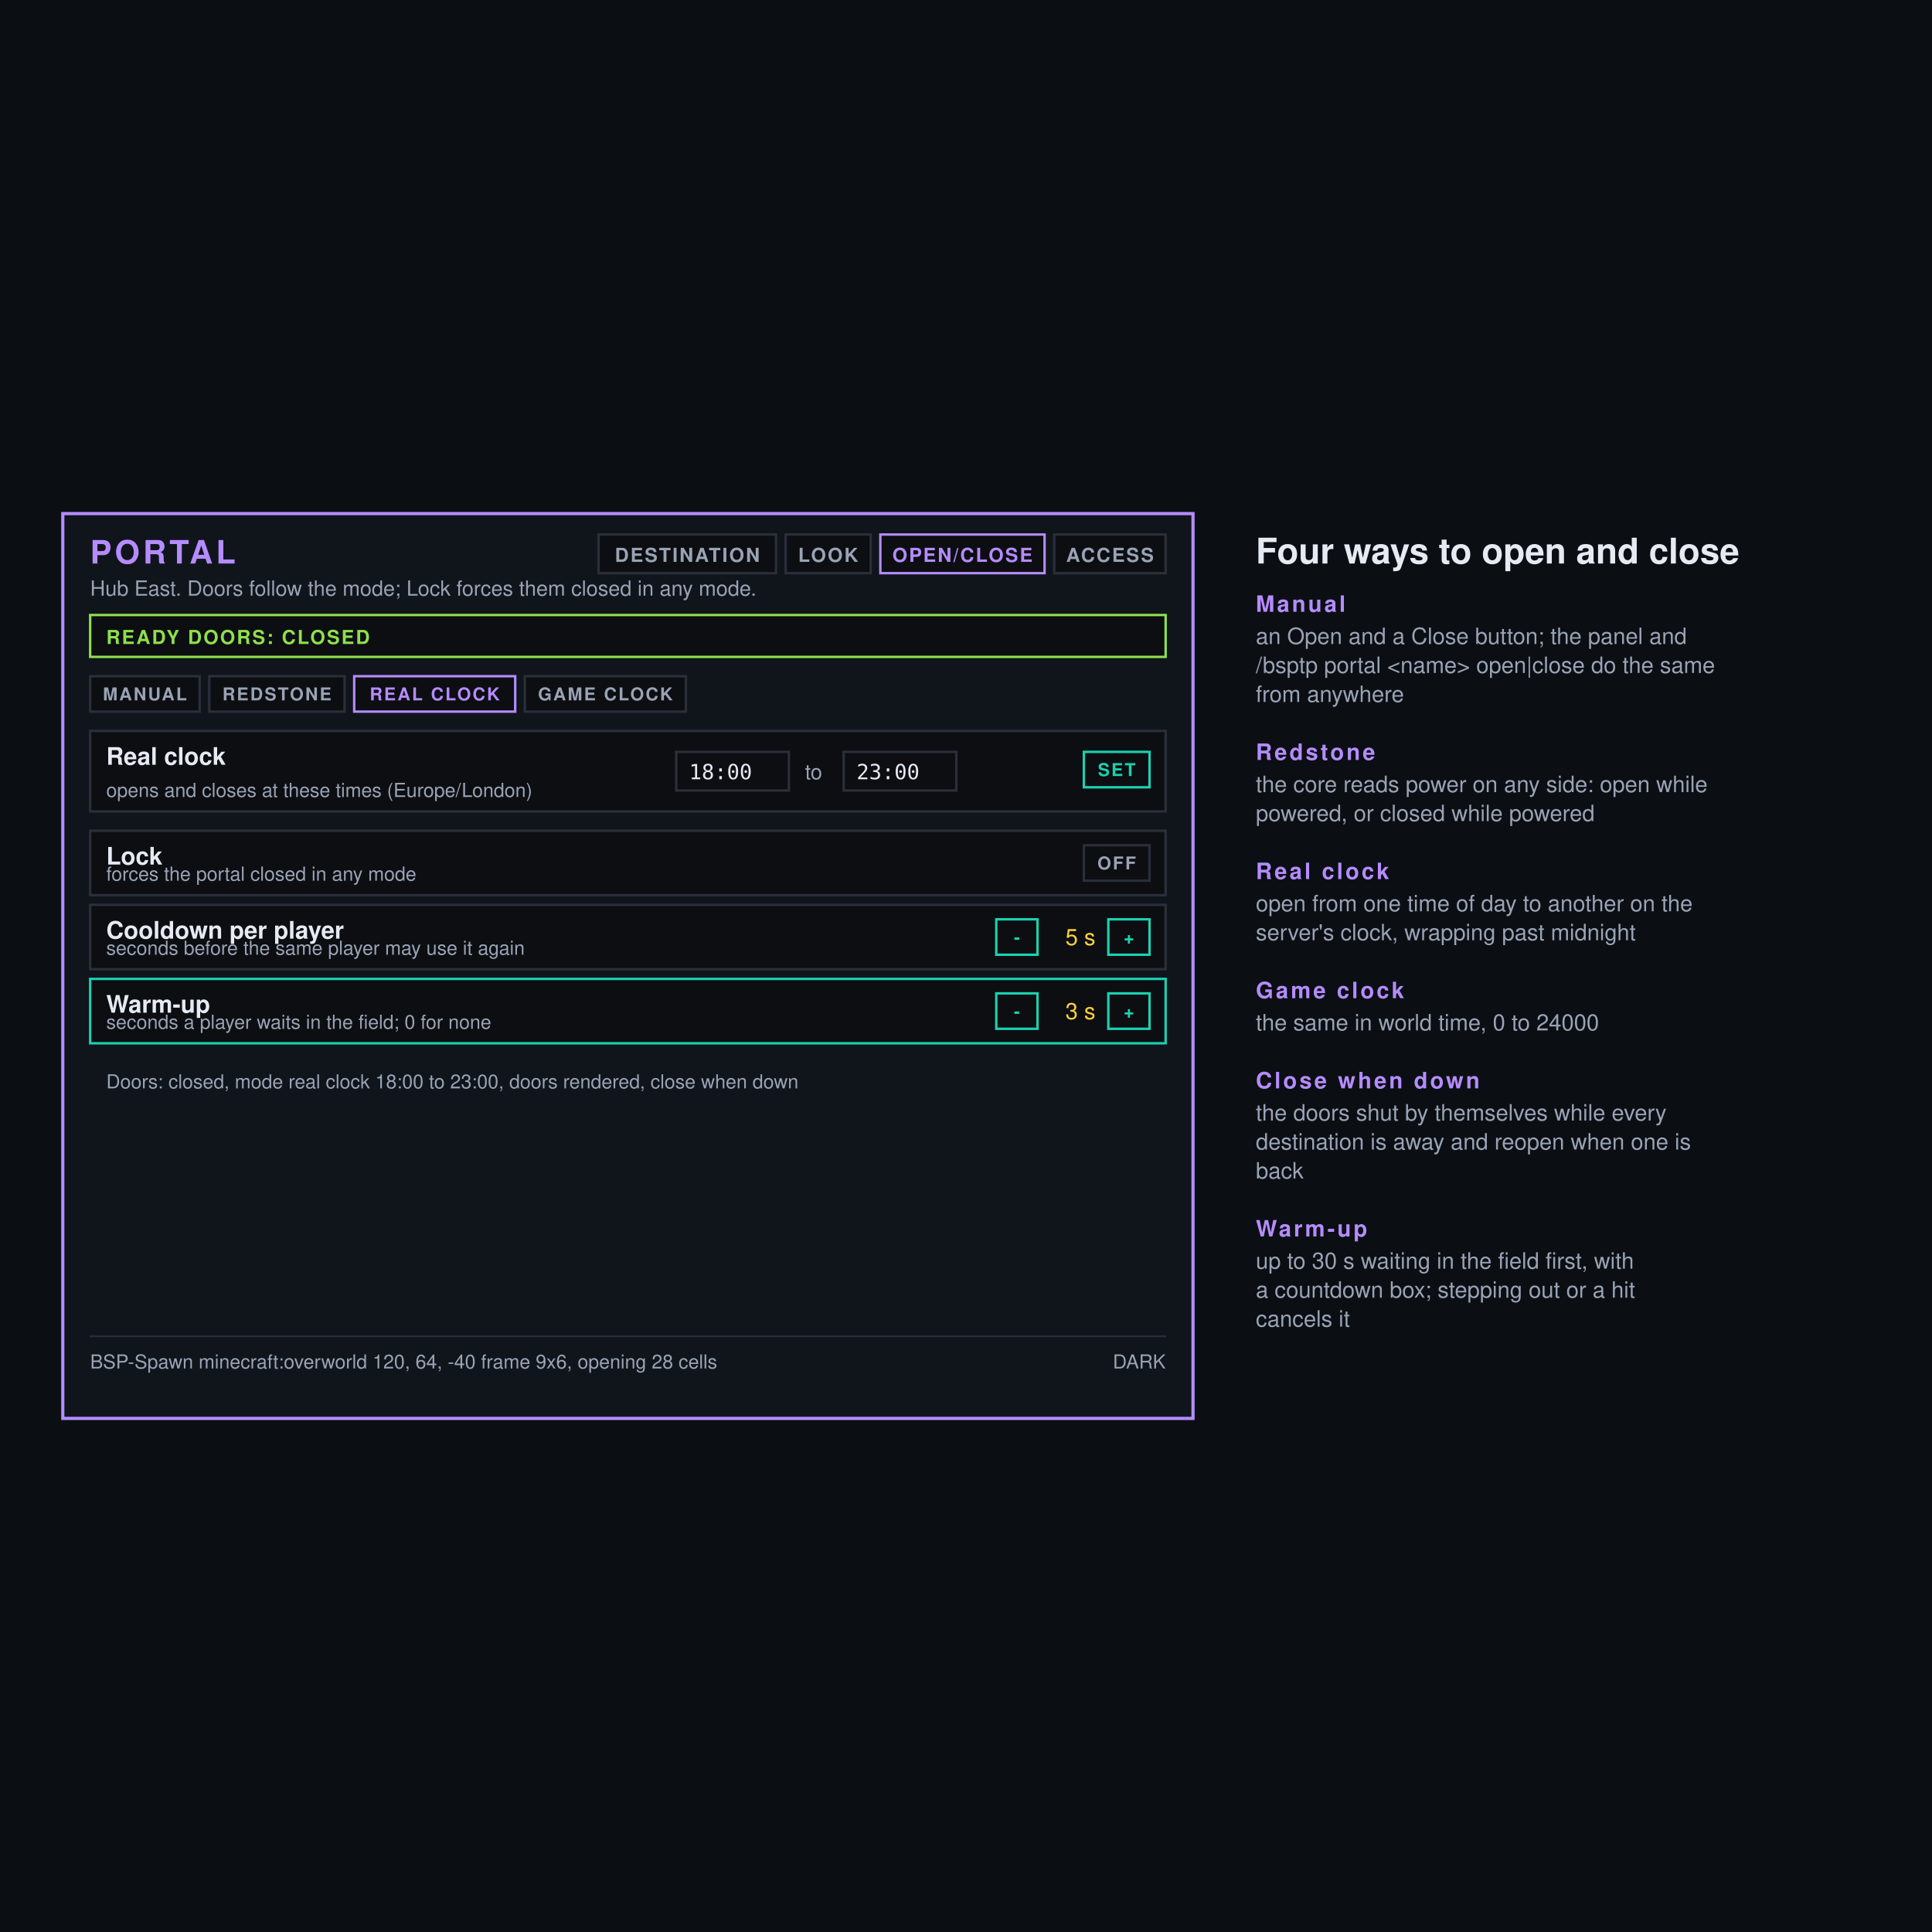
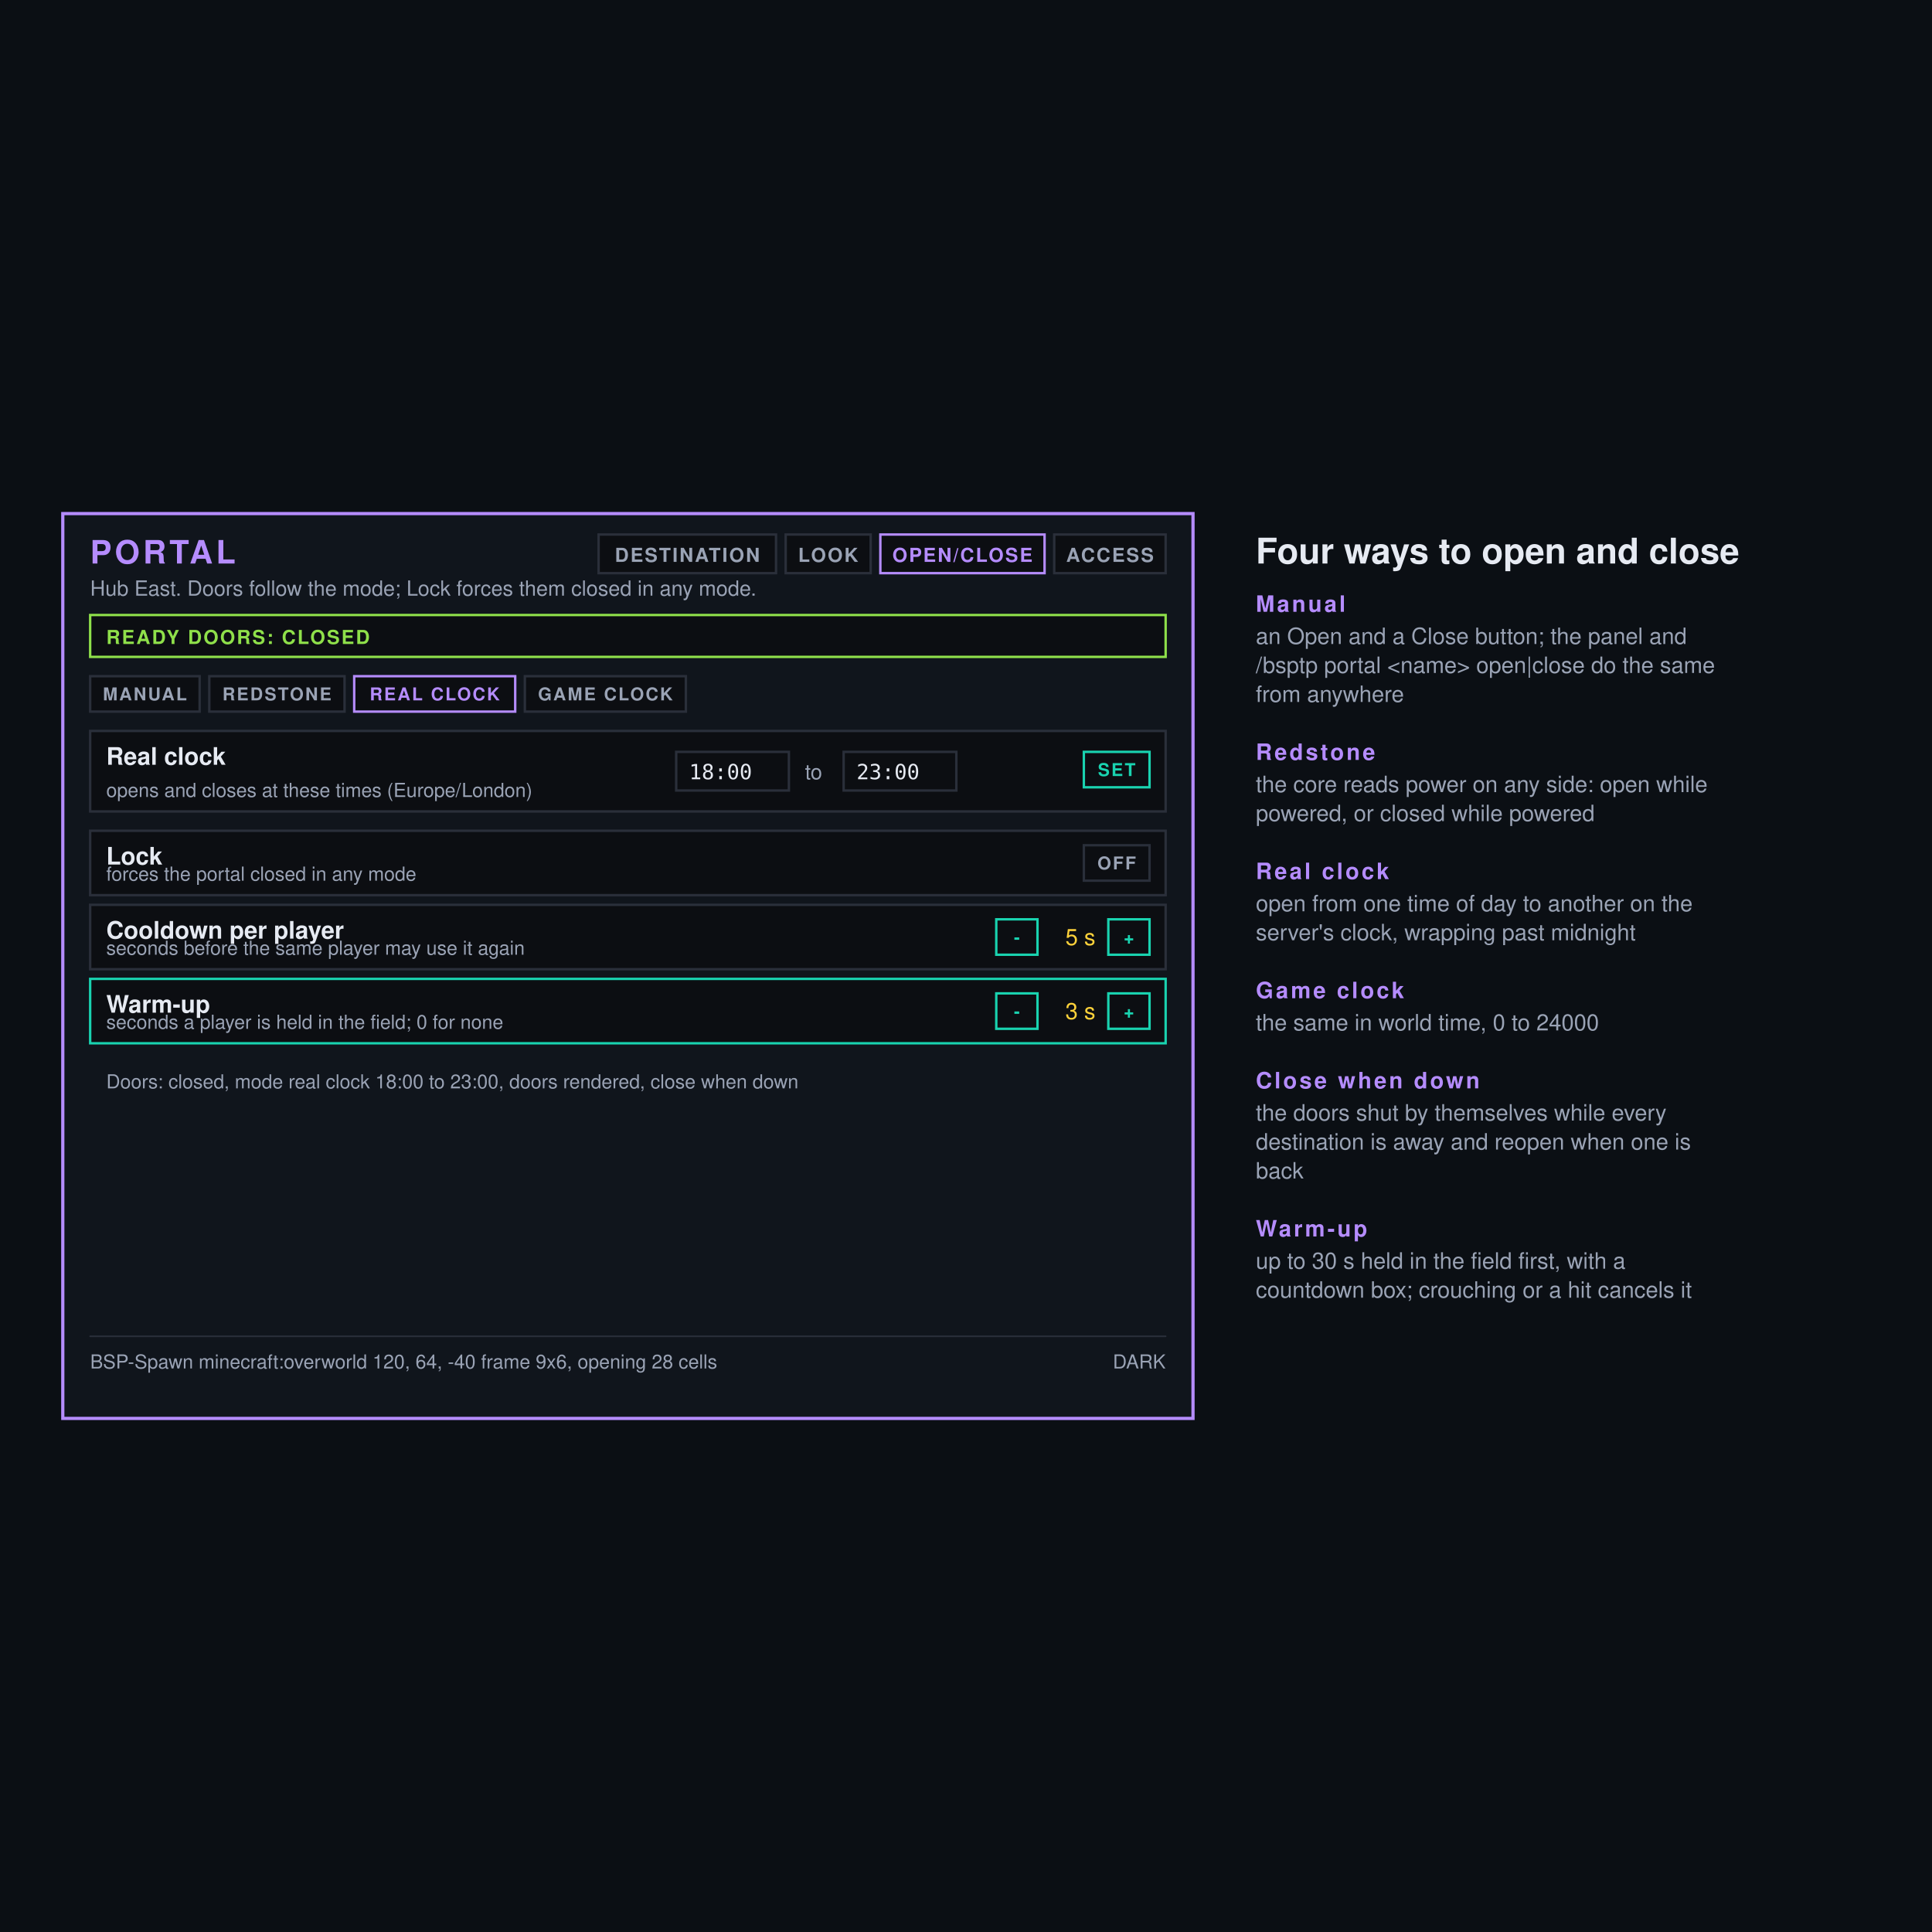
<svg xmlns="http://www.w3.org/2000/svg" width="1200" height="1200" viewBox="0 0 1200 1200">
  <rect width="1200" height="1200" fill="#0B0F14" />
  <g transform="translate(0, 280)">
    <rect width="1200" height="640" fill="#0B0F14" />
    <rect x="38" y="38" width="704" height="564" rx="0" fill="#B58CFF" opacity="1" />
    <rect x="40" y="40" width="700" height="560" rx="0" fill="#10151C" opacity="1" />
    <text x="56" y="70" font-family="Helvetica Neue, Helvetica, Arial, sans-serif" font-size="20" font-weight="bold" fill="#B58CFF" text-anchor="start" letter-spacing="2">PORTAL</text>
    <text x="56" y="90" font-family="Helvetica Neue, Helvetica, Arial, sans-serif" font-size="13" font-weight="normal" fill="#9AA3B5" text-anchor="start">Hub East.  Doors follow the mode; Lock forces them closed in any mode.</text>
    <rect x="654.8" y="52" width="69.2" height="24" rx="0" fill="#0C0E12" stroke="#2A2F3A" stroke-width="1.5" opacity="1" />
    <text x="689.4" y="69" font-family="Helvetica Neue, Helvetica, Arial, sans-serif" font-size="12" font-weight="bold" fill="#9AA3B5" text-anchor="middle" letter-spacing="1">ACCESS</text>
    <rect x="546.8" y="52" width="102.0" height="24" rx="0" fill="#0C0E12" stroke="#B58CFF" stroke-width="1.5" opacity="1" />
    <text x="597.8" y="69" font-family="Helvetica Neue, Helvetica, Arial, sans-serif" font-size="12" font-weight="bold" fill="#B58CFF" text-anchor="middle" letter-spacing="1">OPEN/CLOSE</text>
    <rect x="488" y="52" width="52.8" height="24" rx="0" fill="#0C0E12" stroke="#2A2F3A" stroke-width="1.5" opacity="1" />
    <text x="514.4" y="69" font-family="Helvetica Neue, Helvetica, Arial, sans-serif" font-size="12" font-weight="bold" fill="#9AA3B5" text-anchor="middle" letter-spacing="1">LOOK</text>
    <rect x="371.8" y="52" width="110.2" height="24" rx="0" fill="#0C0E12" stroke="#2A2F3A" stroke-width="1.5" opacity="1" />
    <text x="426.9" y="69" font-family="Helvetica Neue, Helvetica, Arial, sans-serif" font-size="12" font-weight="bold" fill="#9AA3B5" text-anchor="middle" letter-spacing="1">DESTINATION</text>
    <rect x="56" y="102" width="668" height="26" rx="0" fill="#0C0E12" stroke="#8FE04A" stroke-width="1.5" opacity="1" />
    <text x="66" y="120" font-family="Helvetica Neue, Helvetica, Arial, sans-serif" font-size="12" font-weight="bold" fill="#8FE04A" text-anchor="start" letter-spacing="1">READY  DOORS: CLOSED</text>
    <rect x="56" y="140" width="68" height="22" rx="0" fill="#0C0E12" stroke="#2A2F3A" stroke-width="1.5" opacity="1" />
    <text x="90.0" y="155" font-family="Helvetica Neue, Helvetica, Arial, sans-serif" font-size="11" font-weight="bold" fill="#9AA3B5" text-anchor="middle" letter-spacing="1">MANUAL</text>
    <rect x="130" y="140" width="84" height="22" rx="0" fill="#0C0E12" stroke="#2A2F3A" stroke-width="1.5" opacity="1" />
    <text x="172.0" y="155" font-family="Helvetica Neue, Helvetica, Arial, sans-serif" font-size="11" font-weight="bold" fill="#9AA3B5" text-anchor="middle" letter-spacing="1">REDSTONE</text>
    <rect x="220" y="140" width="100" height="22" rx="0" fill="#0C0E12" stroke="#B58CFF" stroke-width="1.5" opacity="1" />
    <text x="270.0" y="155" font-family="Helvetica Neue, Helvetica, Arial, sans-serif" font-size="11" font-weight="bold" fill="#B58CFF" text-anchor="middle" letter-spacing="1">REAL CLOCK</text>
    <rect x="326" y="140" width="100" height="22" rx="0" fill="#0C0E12" stroke="#2A2F3A" stroke-width="1.5" opacity="1" />
    <text x="376.0" y="155" font-family="Helvetica Neue, Helvetica, Arial, sans-serif" font-size="11" font-weight="bold" fill="#9AA3B5" text-anchor="middle" letter-spacing="1">GAME CLOCK</text>
    <rect x="56" y="174" width="668" height="50" rx="0" fill="#0C0E12" stroke="#2A2F3A" stroke-width="1.5" opacity="1" />
    <text x="66" y="195" font-family="Helvetica Neue, Helvetica, Arial, sans-serif" font-size="15" font-weight="bold" fill="#E6EAF2" text-anchor="start">Real clock</text>
    <text x="66" y="215" font-family="Helvetica Neue, Helvetica, Arial, sans-serif" font-size="12" font-weight="normal" fill="#9AA3B5" text-anchor="start">opens and closes at these times (Europe/London)</text>
    <rect x="420" y="187" width="70" height="24" rx="0" fill="#0C0E12" stroke="#2A2F3A" stroke-width="1.5" opacity="1" />
    <text x="428" y="204" font-family="Menlo, Monaco, monospace" font-size="13" font-weight="normal" fill="#E6EAF2" text-anchor="start">18:00</text>
    <text x="500" y="204" font-family="Helvetica Neue, Helvetica, Arial, sans-serif" font-size="13" font-weight="normal" fill="#9AA3B5" text-anchor="start">to</text>
    <rect x="524" y="187" width="70" height="24" rx="0" fill="#0C0E12" stroke="#2A2F3A" stroke-width="1.5" opacity="1" />
    <text x="532" y="204" font-family="Menlo, Monaco, monospace" font-size="13" font-weight="normal" fill="#E6EAF2" text-anchor="start">23:00</text>
    <rect x="673.2" y="187" width="40.8" height="22" rx="0" fill="#0C0E12" stroke="#19D3B0" stroke-width="1.5" opacity="1" />
    <text x="693.6" y="202" font-family="Helvetica Neue, Helvetica, Arial, sans-serif" font-size="11" font-weight="bold" fill="#19D3B0" text-anchor="middle" letter-spacing="1">SET</text>
    <rect x="56" y="236" width="668" height="40" rx="0" fill="#0C0E12" stroke="#2A2F3A" stroke-width="1.5" opacity="1" />
    <text x="66" y="257" font-family="Helvetica Neue, Helvetica, Arial, sans-serif" font-size="15" font-weight="bold" fill="#E6EAF2" text-anchor="start">Lock</text>
    <text x="66" y="267" font-family="Helvetica Neue, Helvetica, Arial, sans-serif" font-size="12" font-weight="normal" fill="#9AA3B5" text-anchor="start">forces the portal closed in any mode</text>
    <rect x="673.2" y="245" width="40.8" height="22" rx="0" fill="#0C0E12" stroke="#2A2F3A" stroke-width="1.5" opacity="1" />
    <text x="693.6" y="260" font-family="Helvetica Neue, Helvetica, Arial, sans-serif" font-size="11" font-weight="bold" fill="#9AA3B5" text-anchor="middle" letter-spacing="1">OFF</text>
    <rect x="56" y="282" width="668" height="40" rx="0" fill="#0C0E12" stroke="#2A2F3A" stroke-width="1.5" opacity="1" />
    <text x="66" y="303" font-family="Helvetica Neue, Helvetica, Arial, sans-serif" font-size="15" font-weight="bold" fill="#E6EAF2" text-anchor="start">Cooldown per player</text>
    <text x="66" y="313" font-family="Helvetica Neue, Helvetica, Arial, sans-serif" font-size="12" font-weight="normal" fill="#9AA3B5" text-anchor="start">seconds before the same player may use it again</text>
    <rect x="688.4" y="291" width="25.6" height="22" rx="0" fill="#0C0E12" stroke="#19D3B0" stroke-width="1.5" opacity="1" />
    <text x="701.2" y="306" font-family="Helvetica Neue, Helvetica, Arial, sans-serif" font-size="11" font-weight="bold" fill="#19D3B0" text-anchor="middle" letter-spacing="1">+</text>
    <text x="680.4" y="307" font-family="Helvetica Neue, Helvetica, Arial, sans-serif" font-size="14" font-weight="normal" fill="#FFD23A" text-anchor="end">5 s</text>
    <rect x="618.8" y="291" width="25.6" height="22" rx="0" fill="#0C0E12" stroke="#19D3B0" stroke-width="1.5" opacity="1" />
    <text x="631.6" y="306" font-family="Helvetica Neue, Helvetica, Arial, sans-serif" font-size="11" font-weight="bold" fill="#19D3B0" text-anchor="middle" letter-spacing="1">-</text>
    <rect x="56" y="328" width="668" height="40" rx="0" fill="#0C0E12" stroke="#19D3B0" stroke-width="1.5" opacity="1" />
    <text x="66" y="349" font-family="Helvetica Neue, Helvetica, Arial, sans-serif" font-size="15" font-weight="bold" fill="#E6EAF2" text-anchor="start">Warm-up</text>
-     <text x="66" y="359" font-family="Helvetica Neue, Helvetica, Arial, sans-serif" font-size="12" font-weight="normal" fill="#9AA3B5" text-anchor="start">seconds a player waits in the field; 0 for none</text>
+     <text x="66" y="359" font-family="Helvetica Neue, Helvetica, Arial, sans-serif" font-size="12" font-weight="normal" fill="#9AA3B5" text-anchor="start">seconds a player is held in the field; 0 for none</text>
    <rect x="688.4" y="337" width="25.6" height="22" rx="0" fill="#0C0E12" stroke="#19D3B0" stroke-width="1.5" opacity="1" />
    <text x="701.2" y="352" font-family="Helvetica Neue, Helvetica, Arial, sans-serif" font-size="11" font-weight="bold" fill="#19D3B0" text-anchor="middle" letter-spacing="1">+</text>
    <text x="680.4" y="353" font-family="Helvetica Neue, Helvetica, Arial, sans-serif" font-size="14" font-weight="normal" fill="#FFD23A" text-anchor="end">3 s</text>
    <rect x="618.8" y="337" width="25.6" height="22" rx="0" fill="#0C0E12" stroke="#19D3B0" stroke-width="1.5" opacity="1" />
    <text x="631.6" y="352" font-family="Helvetica Neue, Helvetica, Arial, sans-serif" font-size="11" font-weight="bold" fill="#19D3B0" text-anchor="middle" letter-spacing="1">-</text>
    <text x="66" y="396" font-family="Helvetica Neue, Helvetica, Arial, sans-serif" font-size="12" font-weight="normal" fill="#9AA3B5" text-anchor="start">Doors: closed, mode real clock 18:00 to 23:00, doors rendered, close when down</text>
    <line x1="56" y1="550" x2="724" y2="550" stroke="#2A2F3A" stroke-width="1" stroke-linecap="round" />
    <text x="56" y="570" font-family="Helvetica Neue, Helvetica, Arial, sans-serif" font-size="12" font-weight="normal" fill="#9AA3B5" text-anchor="start">BSP-Spawn  minecraft:overworld  120, 64, -40      frame 9x6, opening 28 cells</text>
    <text x="724" y="570" font-family="Helvetica Neue, Helvetica, Arial, sans-serif" font-size="12" font-weight="normal" fill="#9AA3B5" text-anchor="end">DARK</text>
    <text x="780" y="70" font-family="Helvetica Neue, Helvetica, Arial, sans-serif" font-size="22" font-weight="bold" fill="#E6EAF2" text-anchor="start">Four ways to open and close</text>
    <text x="780" y="100" font-family="Helvetica Neue, Helvetica, Arial, sans-serif" font-size="14" font-weight="bold" fill="#B58CFF" text-anchor="start" letter-spacing="1.5">Manual</text>
    <text x="780" y="120" font-family="Helvetica Neue, Helvetica, Arial, sans-serif" font-size="14" font-weight="normal" fill="#9AA3B5" text-anchor="start">an Open and a Close button; the panel and</text>
    <text x="780" y="138" font-family="Helvetica Neue, Helvetica, Arial, sans-serif" font-size="14" font-weight="normal" fill="#9AA3B5" text-anchor="start">/bsptp portal &lt;name&gt; open|close do the same</text>
    <text x="780" y="156" font-family="Helvetica Neue, Helvetica, Arial, sans-serif" font-size="14" font-weight="normal" fill="#9AA3B5" text-anchor="start">from anywhere</text>
    <text x="780" y="192" font-family="Helvetica Neue, Helvetica, Arial, sans-serif" font-size="14" font-weight="bold" fill="#B58CFF" text-anchor="start" letter-spacing="1.5">Redstone</text>
    <text x="780" y="212" font-family="Helvetica Neue, Helvetica, Arial, sans-serif" font-size="14" font-weight="normal" fill="#9AA3B5" text-anchor="start">the core reads power on any side: open while</text>
    <text x="780" y="230" font-family="Helvetica Neue, Helvetica, Arial, sans-serif" font-size="14" font-weight="normal" fill="#9AA3B5" text-anchor="start">powered, or closed while powered</text>
    <text x="780" y="266" font-family="Helvetica Neue, Helvetica, Arial, sans-serif" font-size="14" font-weight="bold" fill="#B58CFF" text-anchor="start" letter-spacing="1.5">Real clock</text>
    <text x="780" y="286" font-family="Helvetica Neue, Helvetica, Arial, sans-serif" font-size="14" font-weight="normal" fill="#9AA3B5" text-anchor="start">open from one time of day to another on the</text>
    <text x="780" y="304" font-family="Helvetica Neue, Helvetica, Arial, sans-serif" font-size="14" font-weight="normal" fill="#9AA3B5" text-anchor="start">server's clock, wrapping past midnight</text>
    <text x="780" y="340" font-family="Helvetica Neue, Helvetica, Arial, sans-serif" font-size="14" font-weight="bold" fill="#B58CFF" text-anchor="start" letter-spacing="1.5">Game clock</text>
    <text x="780" y="360" font-family="Helvetica Neue, Helvetica, Arial, sans-serif" font-size="14" font-weight="normal" fill="#9AA3B5" text-anchor="start">the same in world time, 0 to 24000</text>
    <text x="780" y="396" font-family="Helvetica Neue, Helvetica, Arial, sans-serif" font-size="14" font-weight="bold" fill="#B58CFF" text-anchor="start" letter-spacing="1.5">Close when down</text>
    <text x="780" y="416" font-family="Helvetica Neue, Helvetica, Arial, sans-serif" font-size="14" font-weight="normal" fill="#9AA3B5" text-anchor="start">the doors shut by themselves while every</text>
    <text x="780" y="434" font-family="Helvetica Neue, Helvetica, Arial, sans-serif" font-size="14" font-weight="normal" fill="#9AA3B5" text-anchor="start">destination is away and reopen when one is</text>
    <text x="780" y="452" font-family="Helvetica Neue, Helvetica, Arial, sans-serif" font-size="14" font-weight="normal" fill="#9AA3B5" text-anchor="start">back</text>
    <text x="780" y="488" font-family="Helvetica Neue, Helvetica, Arial, sans-serif" font-size="14" font-weight="bold" fill="#B58CFF" text-anchor="start" letter-spacing="1.5">Warm-up</text>
-     <text x="780" y="508" font-family="Helvetica Neue, Helvetica, Arial, sans-serif" font-size="14" font-weight="normal" fill="#9AA3B5" text-anchor="start">up to 30 s waiting in the field first, with</text>
-     <text x="780" y="526" font-family="Helvetica Neue, Helvetica, Arial, sans-serif" font-size="14" font-weight="normal" fill="#9AA3B5" text-anchor="start">a countdown box; stepping out or a hit</text>
-     <text x="780" y="544" font-family="Helvetica Neue, Helvetica, Arial, sans-serif" font-size="14" font-weight="normal" fill="#9AA3B5" text-anchor="start">cancels it</text>
+     <text x="780" y="508" font-family="Helvetica Neue, Helvetica, Arial, sans-serif" font-size="14" font-weight="normal" fill="#9AA3B5" text-anchor="start">up to 30 s held in the field first, with a</text>
+     <text x="780" y="526" font-family="Helvetica Neue, Helvetica, Arial, sans-serif" font-size="14" font-weight="normal" fill="#9AA3B5" text-anchor="start">countdown box; crouching or a hit cancels it</text>
  </g>
</svg>
